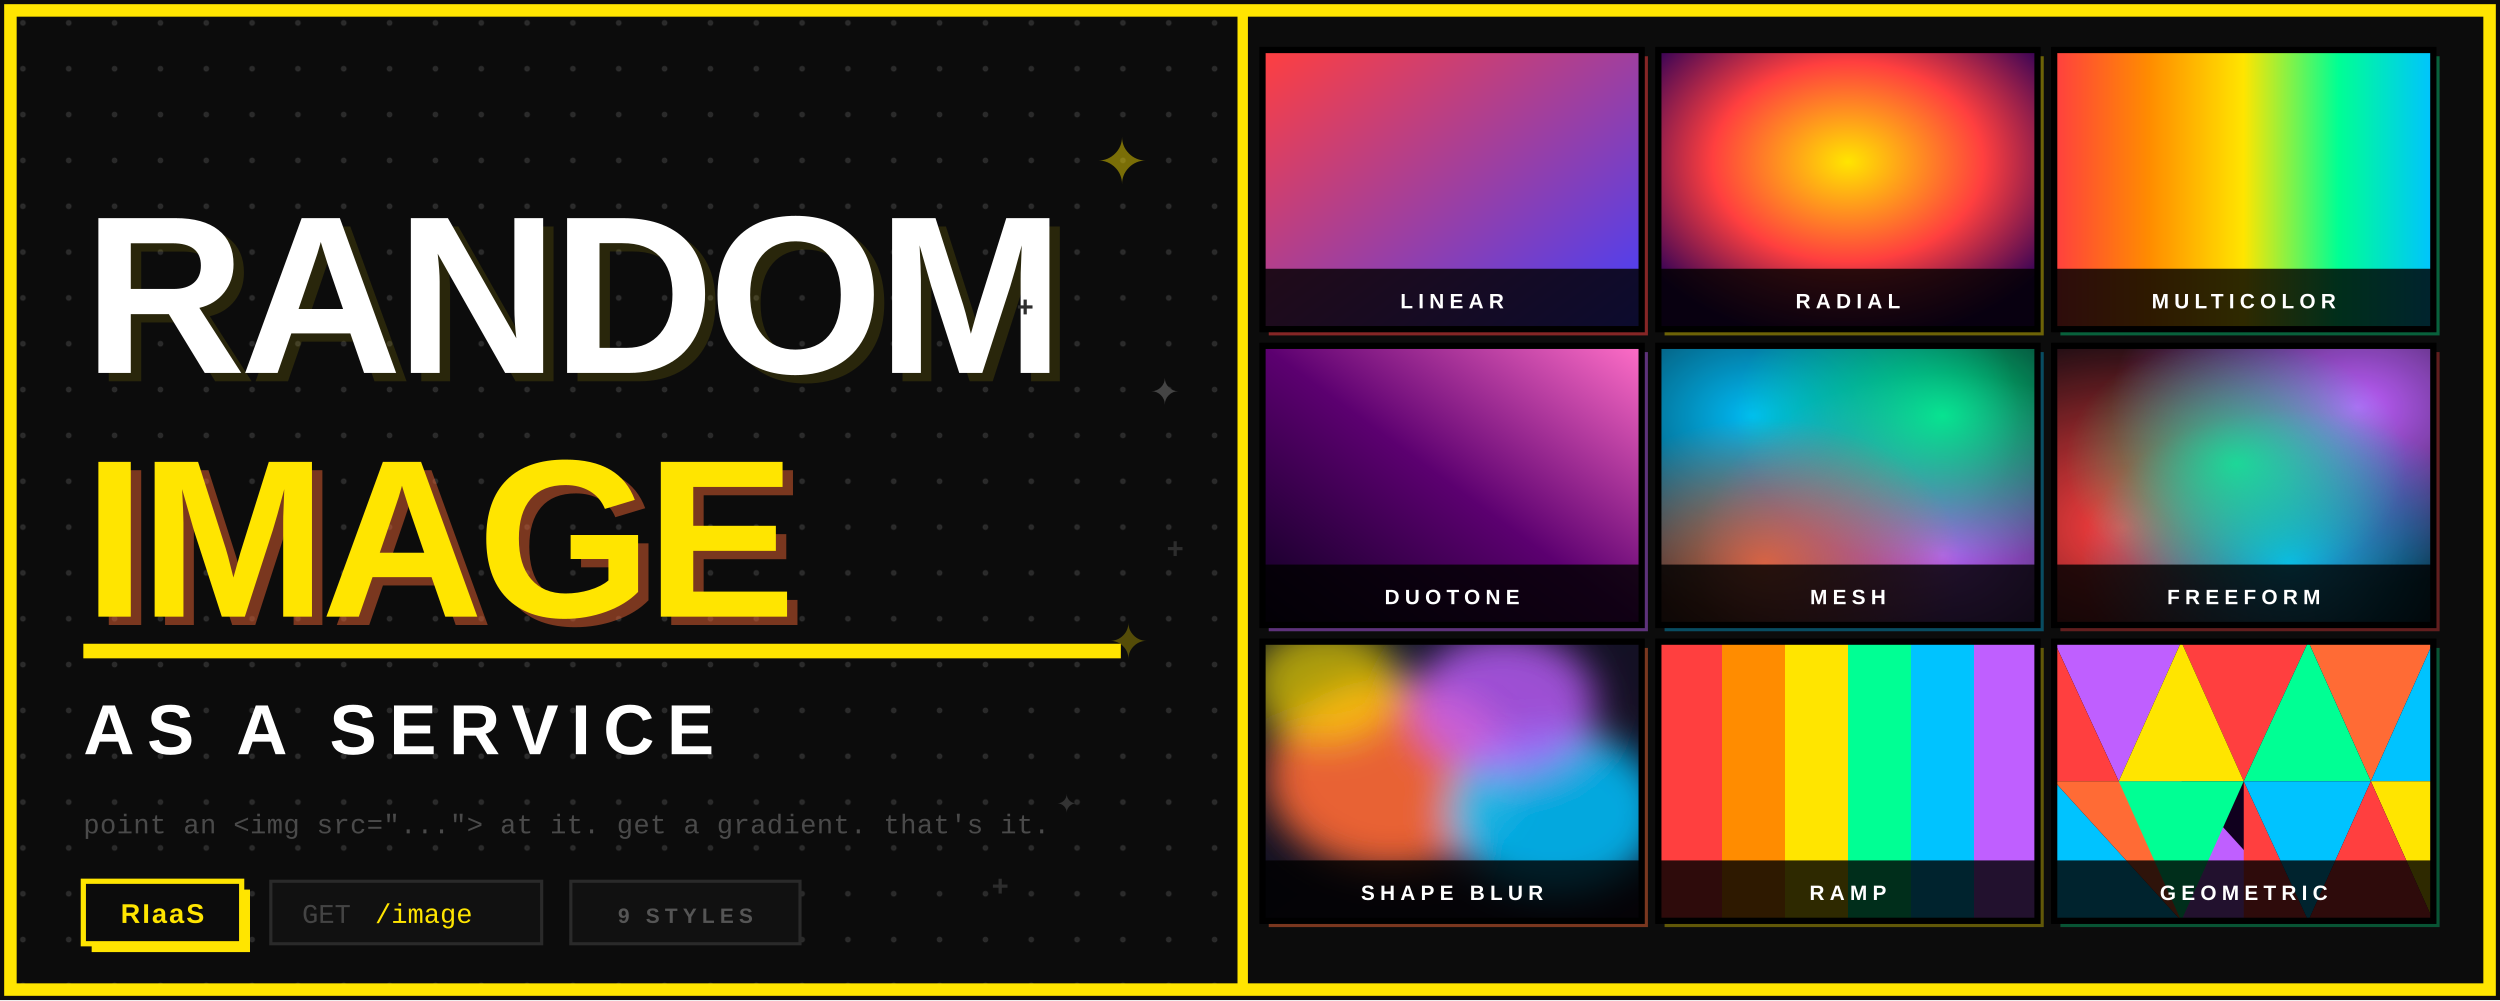
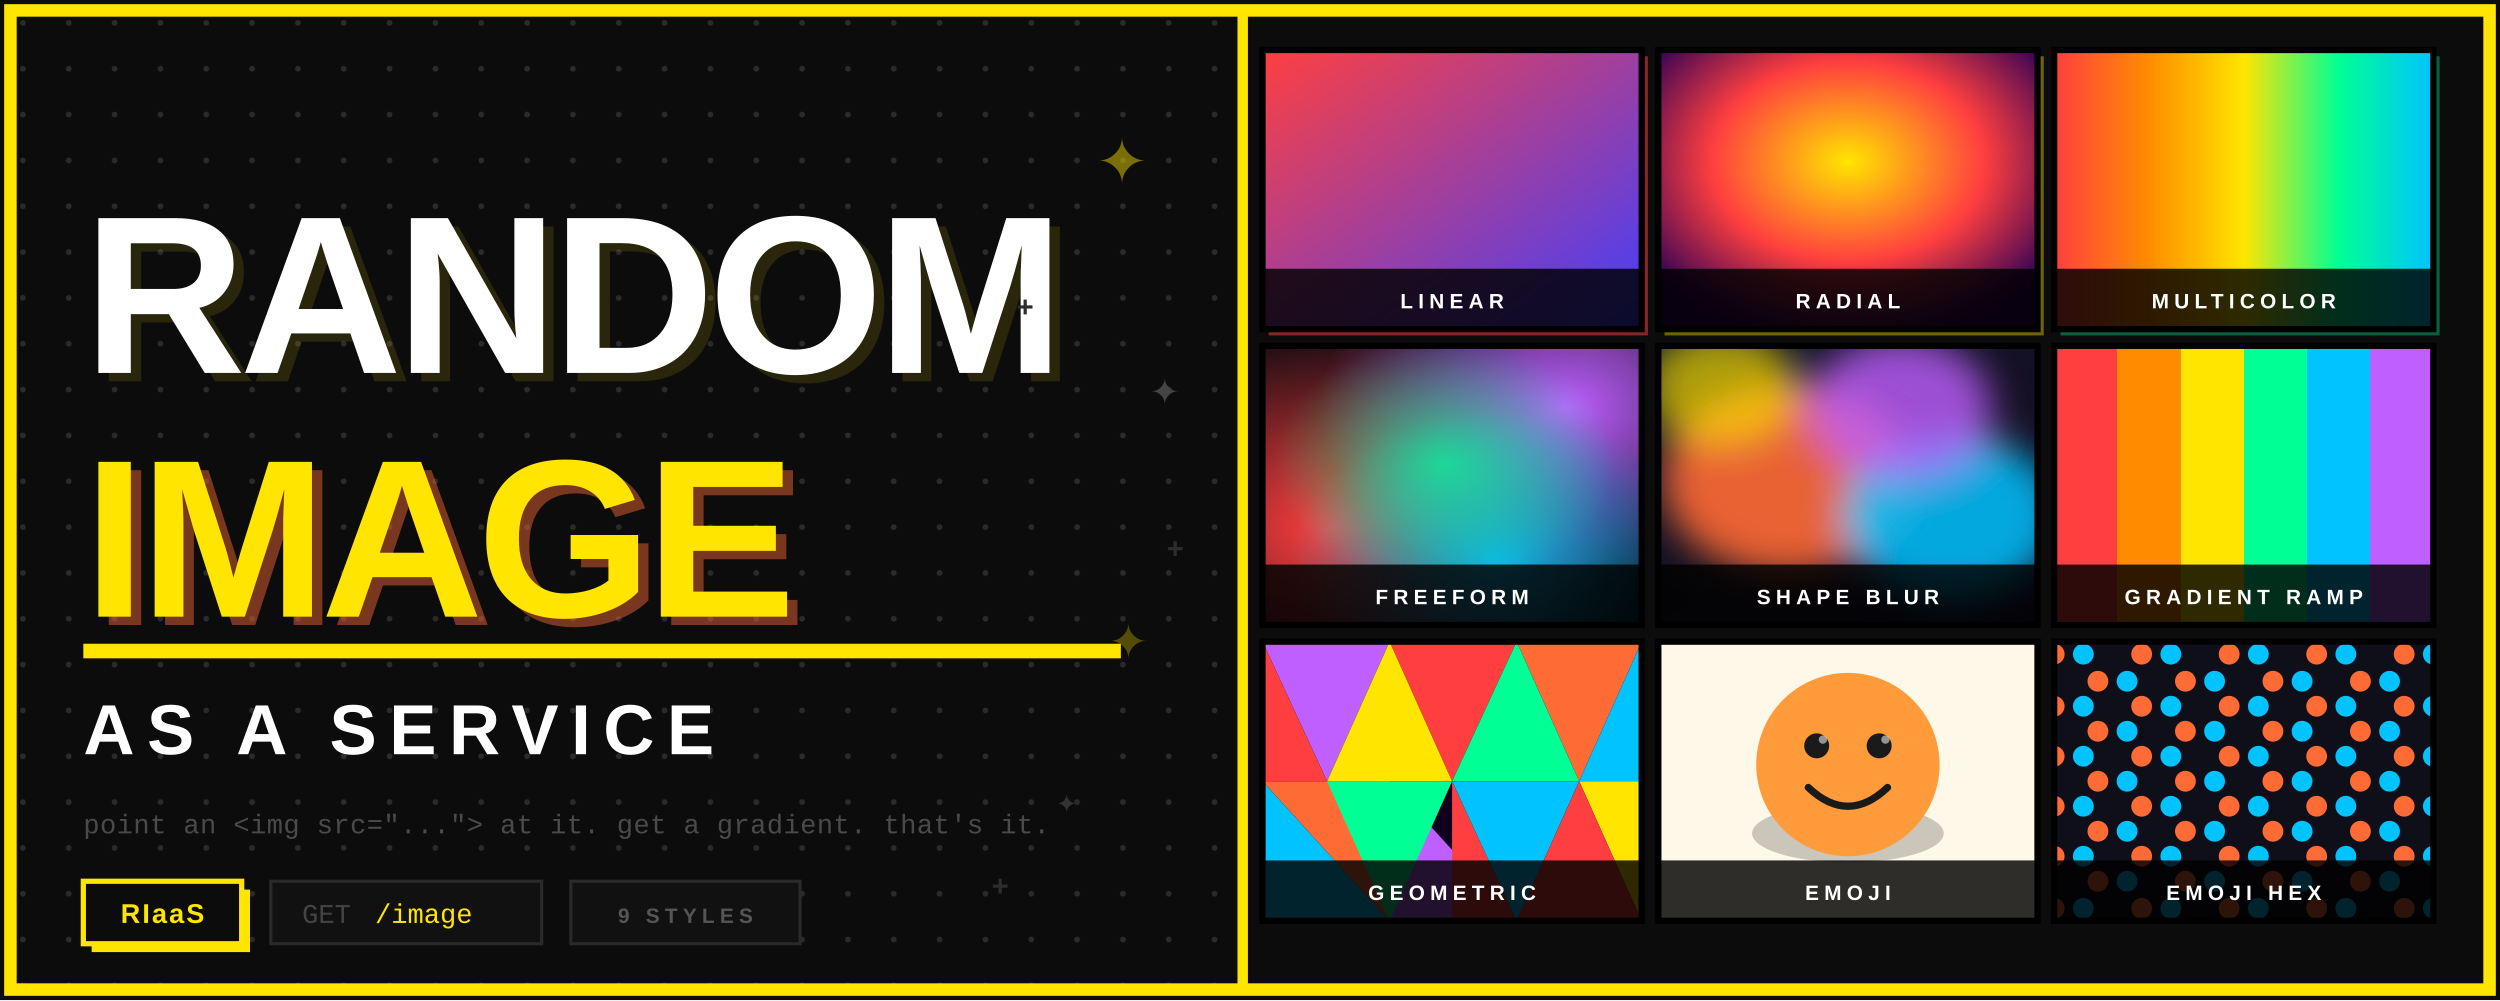
<svg xmlns="http://www.w3.org/2000/svg" viewBox="0 0 1200 480" width="1200" height="480">
  <defs>
    <linearGradient id="gl" x1="0%" y1="0%" x2="100%" y2="100%">
      <stop offset="0%" stop-color="#FF3F3F" />
      <stop offset="100%" stop-color="#3F3FFF" />
    </linearGradient>
    <radialGradient id="gr" cx="50%" cy="40%" r="65%">
      <stop offset="0%" stop-color="#FFE500" />
      <stop offset="55%" stop-color="#FF3F3F" />
      <stop offset="100%" stop-color="#2D0057" />
    </radialGradient>
    <linearGradient id="gm" x1="0%" y1="0%" x2="100%" y2="0%">
      <stop offset="0%" stop-color="#FF3F3F" />
      <stop offset="25%" stop-color="#FF8C00" />
      <stop offset="50%" stop-color="#FFE500" />
      <stop offset="75%" stop-color="#00FF94" />
      <stop offset="100%" stop-color="#00C3FF" />
    </linearGradient>
-     <linearGradient id="gd" x1="0%" y1="100%" x2="100%" y2="0%">
-       <stop offset="0%" stop-color="#0d001f" />
-       <stop offset="50%" stop-color="#5c0070" />
-       <stop offset="100%" stop-color="#ff6ec7" />
-     </linearGradient>
-     <radialGradient id="gme1" cx="25%" cy="25%" r="70%">
-       <stop offset="0%" stop-color="#00C3FF" stop-opacity="0.95" />
-       <stop offset="100%" stop-color="#00C3FF" stop-opacity="0" />
-     </radialGradient>
-     <radialGradient id="gme2" cx="75%" cy="75%" r="65%">
-       <stop offset="0%" stop-color="#BF5FFF" stop-opacity="0.95" />
-       <stop offset="100%" stop-color="#BF5FFF" stop-opacity="0" />
-     </radialGradient>
-     <radialGradient id="gme3" cx="75%" cy="25%" r="55%">
-       <stop offset="0%" stop-color="#00FF94" stop-opacity="0.85" />
-       <stop offset="100%" stop-color="#00FF94" stop-opacity="0" />
-     </radialGradient>
-     <radialGradient id="gme4" cx="28%" cy="78%" r="52%">
-       <stop offset="0%" stop-color="#FF6B35" stop-opacity="0.80" />
-       <stop offset="100%" stop-color="#FF6B35" stop-opacity="0" />
-     </radialGradient>
    <radialGradient id="gf1" cx="18%" cy="65%" r="75%">
      <stop offset="0%" stop-color="#FF3F3F" stop-opacity="1" />
      <stop offset="100%" stop-color="#FF3F3F" stop-opacity="0" />
    </radialGradient>
    <radialGradient id="gf2" cx="80%" cy="22%" r="65%">
      <stop offset="0%" stop-color="#BF5FFF" stop-opacity="1" />
      <stop offset="100%" stop-color="#BF5FFF" stop-opacity="0" />
    </radialGradient>
    <radialGradient id="gf3" cx="62%" cy="78%" r="55%">
      <stop offset="0%" stop-color="#00C3FF" stop-opacity="0.9" />
      <stop offset="100%" stop-color="#00C3FF" stop-opacity="0" />
    </radialGradient>
    <radialGradient id="gf4" cx="48%" cy="42%" r="45%">
      <stop offset="0%" stop-color="#00FF94" stop-opacity="0.75" />
      <stop offset="100%" stop-color="#00FF94" stop-opacity="0" />
    </radialGradient>
    <linearGradient id="gsb" x1="0%" y1="0%" x2="100%" y2="100%">
      <stop offset="0%" stop-color="#0d1424" />
      <stop offset="100%" stop-color="#1a0d24" />
    </linearGradient>
    <linearGradient id="gramp" x1="0%" y1="0%" x2="100%" y2="0%">
      <stop offset="0%" stop-color="#FF3F3F" />
      <stop offset="16.65%" stop-color="#FF3F3F" />
      <stop offset="16.67%" stop-color="#FF8C00" />
      <stop offset="33.31%" stop-color="#FF8C00" />
      <stop offset="33.33%" stop-color="#FFE500" />
      <stop offset="49.97%" stop-color="#FFE500" />
      <stop offset="49.99%" stop-color="#00FF94" />
      <stop offset="66.63%" stop-color="#00FF94" />
      <stop offset="66.65%" stop-color="#00C3FF" />
      <stop offset="83.29%" stop-color="#00C3FF" />
      <stop offset="83.31%" stop-color="#BF5FFF" />
      <stop offset="100%" stop-color="#BF5FFF" />
    </linearGradient>
    <pattern id="dots" x="0" y="0" width="22" height="22" patternUnits="userSpaceOnUse">
      <circle cx="11" cy="11" r="1.4" fill="#2a2a2a" />
    </pattern>
+     <clipPath id="cs4">
+       <rect x="796" y="166" width="182" height="134" />
+     </clipPath>
    <clipPath id="cs6">
      <rect x="606" y="308" width="182" height="134" />
    </clipPath>
    <clipPath id="cs8">
      <rect x="986" y="308" width="182" height="134" />
    </clipPath>
    <filter id="bf" x="-40%" y="-40%" width="180%" height="180%">
      <feGaussianBlur stdDeviation="9" />
    </filter>
  </defs>
  <rect width="1200" height="480" fill="#0C0C0C" />
  <rect x="0" y="0" width="598" height="480" fill="url(#dots)" />
  <rect x="5" y="5" width="1190" height="470" fill="none" stroke="#FFE500" stroke-width="6" />
  <rect x="594" y="5" width="5" height="470" fill="#FFE500" />
  <text x="45" y="183" font-family="'Arial Black','Impact','Haettenschweiler',Arial,sans-serif" font-size="108" font-weight="900" letter-spacing="-3" fill="#FFE500" opacity="0.12">RANDOM</text>
  <text x="40" y="179" font-family="'Arial Black','Impact','Haettenschweiler',Arial,sans-serif" font-size="108" font-weight="900" letter-spacing="-3" fill="#FFFFFF">RANDOM</text>
  <text x="45" y="300" font-family="'Arial Black','Impact','Haettenschweiler',Arial,sans-serif" font-size="108" font-weight="900" letter-spacing="-3" fill="#FF6B35" opacity="0.45">IMAGE</text>
  <text x="40" y="296" font-family="'Arial Black','Impact','Haettenschweiler',Arial,sans-serif" font-size="108" font-weight="900" letter-spacing="-3" fill="#FFE500">IMAGE</text>
  <rect x="40" y="309" width="498" height="7" fill="#FFE500" />
  <text x="40" y="362" font-family="'Arial Black',Arial,sans-serif" font-size="34" font-weight="900" letter-spacing="6" fill="#FFFFFF">AS A SERVICE</text>
  <text x="40" y="400" font-family="'Courier New',Courier,monospace" font-size="13" fill="#4a4a4a" letter-spacing="0.2">point an &lt;img src="..."&gt; at it. get a gradient. that's it.</text>
  <rect x="44" y="427" width="76" height="30" fill="#FFE500" />
  <rect x="40" y="423" width="76" height="30" fill="#0C0C0C" stroke="#FFE500" stroke-width="2.5" />
  <text x="78" y="443" text-anchor="middle" font-family="'Arial Black',Arial,sans-serif" font-size="13" font-weight="900" fill="#FFE500" letter-spacing="1">RIaaS</text>
  <rect x="130" y="423" width="130" height="30" fill="#111111" stroke="#2a2a2a" stroke-width="1.5" />
  <text x="145" y="443" font-family="'Courier New',monospace" font-size="13" fill="#444444">GET </text>
  <text x="180" y="443" font-family="'Courier New',monospace" font-size="13" fill="#FFE500">/image</text>
  <rect x="274" y="423" width="110" height="30" fill="#111111" stroke="#2a2a2a" stroke-width="1.5" />
  <text x="329" y="443" text-anchor="middle" font-family="'Arial Black',Arial,sans-serif" font-size="10" font-weight="900" fill="#555555" letter-spacing="2.5">9 STYLES</text>
  <text x="526" y="88" font-size="30" fill="#FFE500" opacity="0.45" font-family="Arial">✦</text>
  <text x="552" y="194" font-size="17" fill="#444444" font-family="Arial">✦</text>
  <text x="532" y="316" font-size="23" fill="#FFE500" opacity="0.30" font-family="Arial">✦</text>
  <text x="507" y="390" font-size="12" fill="#333333" font-family="Arial">✦</text>
  <text x="488" y="152" font-size="14" fill="#2d2d2d" font-weight="bold" font-family="Arial">+</text>
  <text x="560" y="268" font-size="14" fill="#2d2d2d" font-weight="bold" font-family="Arial">+</text>
  <text x="476" y="430" font-size="14" fill="#2d2d2d" font-weight="bold" font-family="Arial">+</text>
  <rect x="609" y="27" width="182" height="134" fill="#FF3F3F" opacity="0.50" />
  <rect x="606" y="24" width="182" height="134" fill="url(#gl)" />
  <rect x="606" y="24" width="182" height="134" fill="none" stroke="#000000" stroke-width="3" />
  <rect x="606" y="129" width="182" height="29" fill="#000000" opacity="0.82" />
  <text x="697" y="148" text-anchor="middle" font-family="'Arial Black',Arial,sans-serif" font-size="10" font-weight="900" fill="#FFFFFF" letter-spacing="2.5">LINEAR</text>
  <rect x="799" y="27" width="182" height="134" fill="#FFE500" opacity="0.40" />
  <rect x="796" y="24" width="182" height="134" fill="url(#gr)" />
  <rect x="796" y="24" width="182" height="134" fill="none" stroke="#000000" stroke-width="3" />
  <rect x="796" y="129" width="182" height="29" fill="#000000" opacity="0.82" />
  <text x="887" y="148" text-anchor="middle" font-family="'Arial Black',Arial,sans-serif" font-size="10" font-weight="900" fill="#FFFFFF" letter-spacing="2.5">RADIAL</text>
  <rect x="989" y="27" width="182" height="134" fill="#00FF94" opacity="0.35" />
  <rect x="986" y="24" width="182" height="134" fill="url(#gm)" />
  <rect x="986" y="24" width="182" height="134" fill="none" stroke="#000000" stroke-width="3" />
  <rect x="986" y="129" width="182" height="29" fill="#000000" opacity="0.82" />
  <text x="1077" y="148" text-anchor="middle" font-family="'Arial Black',Arial,sans-serif" font-size="10" font-weight="900" fill="#FFFFFF" letter-spacing="2.5">MULTICOLOR</text>
-   <rect x="609" y="169" width="182" height="134" fill="#BF5FFF" opacity="0.45" />
-   <rect x="606" y="166" width="182" height="134" fill="url(#gd)" />
+   <rect x="606" y="166" width="182" height="134" fill="#08080f" />
+   <rect x="606" y="166" width="182" height="134" fill="url(#gf1)" />
+   <rect x="606" y="166" width="182" height="134" fill="url(#gf2)" />
+   <rect x="606" y="166" width="182" height="134" fill="url(#gf3)" />
+   <rect x="606" y="166" width="182" height="134" fill="url(#gf4)" />
  <rect x="606" y="166" width="182" height="134" fill="none" stroke="#000000" stroke-width="3" />
  <rect x="606" y="271" width="182" height="29" fill="#000000" opacity="0.82" />
-   <text x="697" y="290" text-anchor="middle" font-family="'Arial Black',Arial,sans-serif" font-size="10" font-weight="900" fill="#FFFFFF" letter-spacing="2.5">DUOTONE</text>
-   <rect x="799" y="169" width="182" height="134" fill="#00C3FF" opacity="0.35" />
-   <rect x="796" y="166" width="182" height="134" fill="#080f1a" />
-   <rect x="796" y="166" width="182" height="134" fill="url(#gme1)" />
-   <rect x="796" y="166" width="182" height="134" fill="url(#gme2)" />
-   <rect x="796" y="166" width="182" height="134" fill="url(#gme3)" />
-   <rect x="796" y="166" width="182" height="134" fill="url(#gme4)" />
+   <text x="697" y="290" text-anchor="middle" font-family="'Arial Black',Arial,sans-serif" font-size="10" font-weight="900" fill="#FFFFFF" letter-spacing="2.5">FREEFORM</text>
+   <g clip-path="url(#cs4)">
+     <rect x="796" y="166" width="182" height="134" fill="url(#gsb)" />
+     <g filter="url(#bf)">
+       <ellipse cx="858" cy="230" rx="60" ry="46" fill="#FF6B35" fill-opacity="0.90" />
+       <ellipse cx="936" cy="248" rx="52" ry="40" fill="#00C3FF" fill-opacity="0.85" />
+       <ellipse cx="912" cy="196" rx="44" ry="34" fill="#BF5FFF" fill-opacity="0.80" />
+       <ellipse cx="826" cy="186" rx="36" ry="28" fill="#FFE500" fill-opacity="0.65" />
+     </g>
+   </g>
  <rect x="796" y="166" width="182" height="134" fill="none" stroke="#000000" stroke-width="3" />
  <rect x="796" y="271" width="182" height="29" fill="#000000" opacity="0.82" />
-   <text x="887" y="290" text-anchor="middle" font-family="'Arial Black',Arial,sans-serif" font-size="10" font-weight="900" fill="#FFFFFF" letter-spacing="2.5">MESH</text>
-   <rect x="989" y="169" width="182" height="134" fill="#FF3F3F" opacity="0.35" />
-   <rect x="986" y="166" width="182" height="134" fill="#08080f" />
-   <rect x="986" y="166" width="182" height="134" fill="url(#gf1)" />
-   <rect x="986" y="166" width="182" height="134" fill="url(#gf2)" />
-   <rect x="986" y="166" width="182" height="134" fill="url(#gf3)" />
-   <rect x="986" y="166" width="182" height="134" fill="url(#gf4)" />
+   <text x="887" y="290" text-anchor="middle" font-family="'Arial Black',Arial,sans-serif" font-size="10" font-weight="900" fill="#FFFFFF" letter-spacing="2.5">SHAPE BLUR</text>
+   <rect x="986" y="166" width="182" height="134" fill="url(#gramp)" />
  <rect x="986" y="166" width="182" height="134" fill="none" stroke="#000000" stroke-width="3" />
  <rect x="986" y="271" width="182" height="29" fill="#000000" opacity="0.82" />
-   <text x="1077" y="290" text-anchor="middle" font-family="'Arial Black',Arial,sans-serif" font-size="10" font-weight="900" fill="#FFFFFF" letter-spacing="2.5">FREEFORM</text>
-   <rect x="609" y="311" width="182" height="134" fill="#FF6B35" opacity="0.45" />
+   <text x="1077" y="290" text-anchor="middle" font-family="'Arial Black',Arial,sans-serif" font-size="10" font-weight="900" fill="#FFFFFF" letter-spacing="2.5">GRADIENT RAMP</text>
  <g clip-path="url(#cs6)">
-     <rect x="606" y="308" width="182" height="134" fill="url(#gsb)" />
-     <g filter="url(#bf)">
-       <ellipse cx="668" cy="372" rx="60" ry="46" fill="#FF6B35" fill-opacity="0.90" />
-       <ellipse cx="746" cy="390" rx="52" ry="40" fill="#00C3FF" fill-opacity="0.85" />
-       <ellipse cx="722" cy="338" rx="44" ry="34" fill="#BF5FFF" fill-opacity="0.80" />
-       <ellipse cx="636" cy="328" rx="36" ry="28" fill="#FFE500" fill-opacity="0.65" />
-     </g>
+     <rect x="606" y="308" width="182" height="134" fill="#10001e" />
+     <polygon points="606,308 667,308 637,375" fill="#BF5FFF" />
+     <polygon points="667,308 728,308 697,375" fill="#FF3F3F" />
+     <polygon points="728,308 788,308 758,375" fill="#FF6B35" />
+     <polygon points="606,308 637,375 606,375" fill="#FF3F3F" />
+     <polygon points="667,308 697,375 637,375" fill="#FFE500" />
+     <polygon points="728,308 758,375 697,375" fill="#00FF94" />
+     <polygon points="788,308 788,375 758,375" fill="#00C3FF" />
+     <polygon points="606,375 667,442 606,442" fill="#00C3FF" />
+     <polygon points="606,375 667,375 667,442" fill="#FF6B35" />
+     <polygon points="667,375 728,442 667,442" fill="#BF5FFF" />
+     <polygon points="697,375 697,442 728,442" fill="#FF3F3F" />
+     <polygon points="758,375 788,375 788,442" fill="#FFE500" />
+     <polygon points="637,375 697,375 667,442" fill="#00FF94" />
+     <polygon points="697,375 758,375 728,442" fill="#00C3FF" />
+     <polygon points="758,375 788,442 728,442" fill="#FF3F3F" />
  </g>
  <rect x="606" y="308" width="182" height="134" fill="none" stroke="#000000" stroke-width="3" />
  <rect x="606" y="413" width="182" height="29" fill="#000000" opacity="0.82" />
-   <text x="697" y="432" text-anchor="middle" font-family="'Arial Black',Arial,sans-serif" font-size="10" font-weight="900" fill="#FFFFFF" letter-spacing="2.5">SHAPE BLUR</text>
-   <rect x="799" y="311" width="182" height="134" fill="#FFE500" opacity="0.35" />
-   <rect x="796" y="308" width="182" height="134" fill="url(#gramp)" />
+   <text x="697" y="432" text-anchor="middle" font-family="'Arial Black',Arial,sans-serif" font-size="10" font-weight="900" fill="#FFFFFF" letter-spacing="2.5">GEOMETRIC</text>
+   <rect x="796" y="308" width="182" height="134" fill="#fef8e8" />
+   <ellipse cx="887" cy="400" rx="46" ry="14" fill="#00000033" />
+   <circle cx="887" cy="367" r="44" fill="#FF9B3A" />
+   <circle cx="872" cy="358" r="6" fill="#1a1a1a" />
+   <circle cx="902" cy="358" r="6" fill="#1a1a1a" />
+   <circle cx="875" cy="355" r="2" fill="#ffffff88" />
+   <circle cx="905" cy="355" r="2" fill="#ffffff88" />
+   <path d="M 868 378 Q 887 396 906 378" stroke="#1a1a1a" stroke-width="3.5" fill="none" stroke-linecap="round" />
  <rect x="796" y="308" width="182" height="134" fill="none" stroke="#000000" stroke-width="3" />
  <rect x="796" y="413" width="182" height="29" fill="#000000" opacity="0.82" />
-   <text x="887" y="432" text-anchor="middle" font-family="'Arial Black',Arial,sans-serif" font-size="10" font-weight="900" fill="#FFFFFF" letter-spacing="2.5">RAMP</text>
-   <rect x="989" y="311" width="182" height="134" fill="#00FF94" opacity="0.30" />
+   <text x="887" y="432" text-anchor="middle" font-family="'Arial Black',Arial,sans-serif" font-size="10" font-weight="900" fill="#FFFFFF" letter-spacing="2.5">EMOJI</text>
  <g clip-path="url(#cs8)">
-     <rect x="986" y="308" width="182" height="134" fill="#10001e" />
-     <polygon points="986,308  1047,308  1017,375" fill="#BF5FFF" />
-     <polygon points="1047,308 1108,308  1077,375" fill="#FF3F3F" />
-     <polygon points="1108,308 1168,308  1138,375" fill="#FF6B35" />
-     <polygon points="986,308  1017,375  986,375" fill="#FF3F3F" />
-     <polygon points="1047,308 1077,375  1017,375" fill="#FFE500" />
-     <polygon points="1108,308 1138,375  1077,375" fill="#00FF94" />
-     <polygon points="1168,308 1168,375  1138,375" fill="#00C3FF" />
-     <polygon points="986,375  1047,442  986,442" fill="#00C3FF" />
-     <polygon points="986,375  1047,375  1047,442" fill="#FF6B35" />
-     <polygon points="1047,375 1108,442  1047,442" fill="#BF5FFF" />
-     <polygon points="1077,375 1077,442  1108,442" fill="#FF3F3F" />
-     <polygon points="1138,375 1168,375  1168,442" fill="#FFE500" />
-     <polygon points="1017,375 1077,375  1047,442" fill="#00FF94" />
-     <polygon points="1077,375 1138,375  1108,442" fill="#00C3FF" />
-     <polygon points="1138,375 1168,442  1108,442" fill="#FF3F3F" />
+     <rect x="986" y="308" width="182" height="134" fill="#0f0f1a" />
+     <circle cx="986" cy="314" r="5" fill="#FF6B35" />
+     <circle cx="986" cy="339" r="5" fill="#FF6B35" />
+     <circle cx="986" cy="363" r="5" fill="#FF6B35" />
+     <circle cx="986" cy="387" r="5" fill="#FF6B35" />
+     <circle cx="986" cy="411" r="5" fill="#FF6B35" />
+     <circle cx="986" cy="436" r="5" fill="#FF6B35" />
+     <circle cx="1007" cy="302" r="5" fill="#FF6B35" />
+     <circle cx="1007" cy="327" r="5" fill="#FF6B35" />
+     <circle cx="1007" cy="351" r="5" fill="#FF6B35" />
+     <circle cx="1007" cy="375" r="5" fill="#FF6B35" />
+     <circle cx="1007" cy="399" r="5" fill="#FF6B35" />
+     <circle cx="1007" cy="423" r="5" fill="#FF6B35" />
+     <circle cx="1007" cy="448" r="5" fill="#FF6B35" />
+     <circle cx="1028" cy="314" r="5" fill="#FF6B35" />
+     <circle cx="1028" cy="339" r="5" fill="#FF6B35" />
+     <circle cx="1028" cy="363" r="5" fill="#FF6B35" />
+     <circle cx="1028" cy="387" r="5" fill="#FF6B35" />
+     <circle cx="1028" cy="411" r="5" fill="#FF6B35" />
+     <circle cx="1028" cy="436" r="5" fill="#FF6B35" />
+     <circle cx="1049" cy="302" r="5" fill="#FF6B35" />
+     <circle cx="1049" cy="327" r="5" fill="#FF6B35" />
+     <circle cx="1049" cy="351" r="5" fill="#FF6B35" />
+     <circle cx="1049" cy="375" r="5" fill="#FF6B35" />
+     <circle cx="1049" cy="399" r="5" fill="#FF6B35" />
+     <circle cx="1049" cy="423" r="5" fill="#FF6B35" />
+     <circle cx="1049" cy="448" r="5" fill="#FF6B35" />
+     <circle cx="1070" cy="314" r="5" fill="#FF6B35" />
+     <circle cx="1070" cy="339" r="5" fill="#FF6B35" />
+     <circle cx="1070" cy="363" r="5" fill="#FF6B35" />
+     <circle cx="1070" cy="387" r="5" fill="#FF6B35" />
+     <circle cx="1070" cy="411" r="5" fill="#FF6B35" />
+     <circle cx="1070" cy="436" r="5" fill="#FF6B35" />
+     <circle cx="1091" cy="302" r="5" fill="#FF6B35" />
+     <circle cx="1091" cy="327" r="5" fill="#FF6B35" />
+     <circle cx="1091" cy="351" r="5" fill="#FF6B35" />
+     <circle cx="1091" cy="375" r="5" fill="#FF6B35" />
+     <circle cx="1091" cy="399" r="5" fill="#FF6B35" />
+     <circle cx="1091" cy="423" r="5" fill="#FF6B35" />
+     <circle cx="1091" cy="448" r="5" fill="#FF6B35" />
+     <circle cx="1112" cy="314" r="5" fill="#FF6B35" />
+     <circle cx="1112" cy="339" r="5" fill="#FF6B35" />
+     <circle cx="1112" cy="363" r="5" fill="#FF6B35" />
+     <circle cx="1112" cy="387" r="5" fill="#FF6B35" />
+     <circle cx="1112" cy="411" r="5" fill="#FF6B35" />
+     <circle cx="1112" cy="436" r="5" fill="#FF6B35" />
+     <circle cx="1133" cy="302" r="5" fill="#FF6B35" />
+     <circle cx="1133" cy="327" r="5" fill="#FF6B35" />
+     <circle cx="1133" cy="351" r="5" fill="#FF6B35" />
+     <circle cx="1133" cy="375" r="5" fill="#FF6B35" />
+     <circle cx="1133" cy="399" r="5" fill="#FF6B35" />
+     <circle cx="1133" cy="423" r="5" fill="#FF6B35" />
+     <circle cx="1133" cy="448" r="5" fill="#FF6B35" />
+     <circle cx="1154" cy="314" r="5" fill="#FF6B35" />
+     <circle cx="1154" cy="339" r="5" fill="#FF6B35" />
+     <circle cx="1154" cy="363" r="5" fill="#FF6B35" />
+     <circle cx="1154" cy="387" r="5" fill="#FF6B35" />
+     <circle cx="1154" cy="411" r="5" fill="#FF6B35" />
+     <circle cx="1154" cy="436" r="5" fill="#FF6B35" />
+     <circle cx="1175" cy="302" r="5" fill="#FF6B35" />
+     <circle cx="1175" cy="327" r="5" fill="#FF6B35" />
+     <circle cx="1175" cy="351" r="5" fill="#FF6B35" />
+     <circle cx="1175" cy="375" r="5" fill="#FF6B35" />
+     <circle cx="1175" cy="399" r="5" fill="#FF6B35" />
+     <circle cx="1175" cy="423" r="5" fill="#FF6B35" />
+     <circle cx="1175" cy="448" r="5" fill="#FF6B35" />
+     <circle cx="979" cy="302" r="5" fill="#00C3FF" />
+     <circle cx="979" cy="327" r="5" fill="#00C3FF" />
+     <circle cx="979" cy="351" r="5" fill="#00C3FF" />
+     <circle cx="979" cy="375" r="5" fill="#00C3FF" />
+     <circle cx="979" cy="399" r="5" fill="#00C3FF" />
+     <circle cx="979" cy="423" r="5" fill="#00C3FF" />
+     <circle cx="979" cy="448" r="5" fill="#00C3FF" />
+     <circle cx="1000" cy="314" r="5" fill="#00C3FF" />
+     <circle cx="1000" cy="339" r="5" fill="#00C3FF" />
+     <circle cx="1000" cy="363" r="5" fill="#00C3FF" />
+     <circle cx="1000" cy="387" r="5" fill="#00C3FF" />
+     <circle cx="1000" cy="411" r="5" fill="#00C3FF" />
+     <circle cx="1000" cy="436" r="5" fill="#00C3FF" />
+     <circle cx="1021" cy="302" r="5" fill="#00C3FF" />
+     <circle cx="1021" cy="327" r="5" fill="#00C3FF" />
+     <circle cx="1021" cy="351" r="5" fill="#00C3FF" />
+     <circle cx="1021" cy="375" r="5" fill="#00C3FF" />
+     <circle cx="1021" cy="399" r="5" fill="#00C3FF" />
+     <circle cx="1021" cy="423" r="5" fill="#00C3FF" />
+     <circle cx="1021" cy="448" r="5" fill="#00C3FF" />
+     <circle cx="1042" cy="314" r="5" fill="#00C3FF" />
+     <circle cx="1042" cy="339" r="5" fill="#00C3FF" />
+     <circle cx="1042" cy="363" r="5" fill="#00C3FF" />
+     <circle cx="1042" cy="387" r="5" fill="#00C3FF" />
+     <circle cx="1042" cy="411" r="5" fill="#00C3FF" />
+     <circle cx="1042" cy="436" r="5" fill="#00C3FF" />
+     <circle cx="1063" cy="302" r="5" fill="#00C3FF" />
+     <circle cx="1063" cy="327" r="5" fill="#00C3FF" />
+     <circle cx="1063" cy="351" r="5" fill="#00C3FF" />
+     <circle cx="1063" cy="375" r="5" fill="#00C3FF" />
+     <circle cx="1063" cy="399" r="5" fill="#00C3FF" />
+     <circle cx="1063" cy="423" r="5" fill="#00C3FF" />
+     <circle cx="1063" cy="448" r="5" fill="#00C3FF" />
+     <circle cx="1084" cy="314" r="5" fill="#00C3FF" />
+     <circle cx="1084" cy="339" r="5" fill="#00C3FF" />
+     <circle cx="1084" cy="363" r="5" fill="#00C3FF" />
+     <circle cx="1084" cy="387" r="5" fill="#00C3FF" />
+     <circle cx="1084" cy="411" r="5" fill="#00C3FF" />
+     <circle cx="1084" cy="436" r="5" fill="#00C3FF" />
+     <circle cx="1105" cy="302" r="5" fill="#00C3FF" />
+     <circle cx="1105" cy="327" r="5" fill="#00C3FF" />
+     <circle cx="1105" cy="351" r="5" fill="#00C3FF" />
+     <circle cx="1105" cy="375" r="5" fill="#00C3FF" />
+     <circle cx="1105" cy="399" r="5" fill="#00C3FF" />
+     <circle cx="1105" cy="423" r="5" fill="#00C3FF" />
+     <circle cx="1105" cy="448" r="5" fill="#00C3FF" />
+     <circle cx="1126" cy="314" r="5" fill="#00C3FF" />
+     <circle cx="1126" cy="339" r="5" fill="#00C3FF" />
+     <circle cx="1126" cy="363" r="5" fill="#00C3FF" />
+     <circle cx="1126" cy="387" r="5" fill="#00C3FF" />
+     <circle cx="1126" cy="411" r="5" fill="#00C3FF" />
+     <circle cx="1126" cy="436" r="5" fill="#00C3FF" />
+     <circle cx="1147" cy="302" r="5" fill="#00C3FF" />
+     <circle cx="1147" cy="327" r="5" fill="#00C3FF" />
+     <circle cx="1147" cy="351" r="5" fill="#00C3FF" />
+     <circle cx="1147" cy="375" r="5" fill="#00C3FF" />
+     <circle cx="1147" cy="399" r="5" fill="#00C3FF" />
+     <circle cx="1147" cy="423" r="5" fill="#00C3FF" />
+     <circle cx="1147" cy="448" r="5" fill="#00C3FF" />
+     <circle cx="1168" cy="314" r="5" fill="#00C3FF" />
+     <circle cx="1168" cy="339" r="5" fill="#00C3FF" />
+     <circle cx="1168" cy="363" r="5" fill="#00C3FF" />
+     <circle cx="1168" cy="387" r="5" fill="#00C3FF" />
+     <circle cx="1168" cy="411" r="5" fill="#00C3FF" />
+     <circle cx="1168" cy="436" r="5" fill="#00C3FF" />
  </g>
  <rect x="986" y="308" width="182" height="134" fill="none" stroke="#000000" stroke-width="3" />
  <rect x="986" y="413" width="182" height="29" fill="#000000" opacity="0.82" />
-   <text x="1077" y="432" text-anchor="middle" font-family="'Arial Black',Arial,sans-serif" font-size="10" font-weight="900" fill="#FFFFFF" letter-spacing="2.5">GEOMETRIC</text>
+   <text x="1077" y="432" text-anchor="middle" font-family="'Arial Black',Arial,sans-serif" font-size="10" font-weight="900" fill="#FFFFFF" letter-spacing="2.5">EMOJI HEX</text>
</svg>
